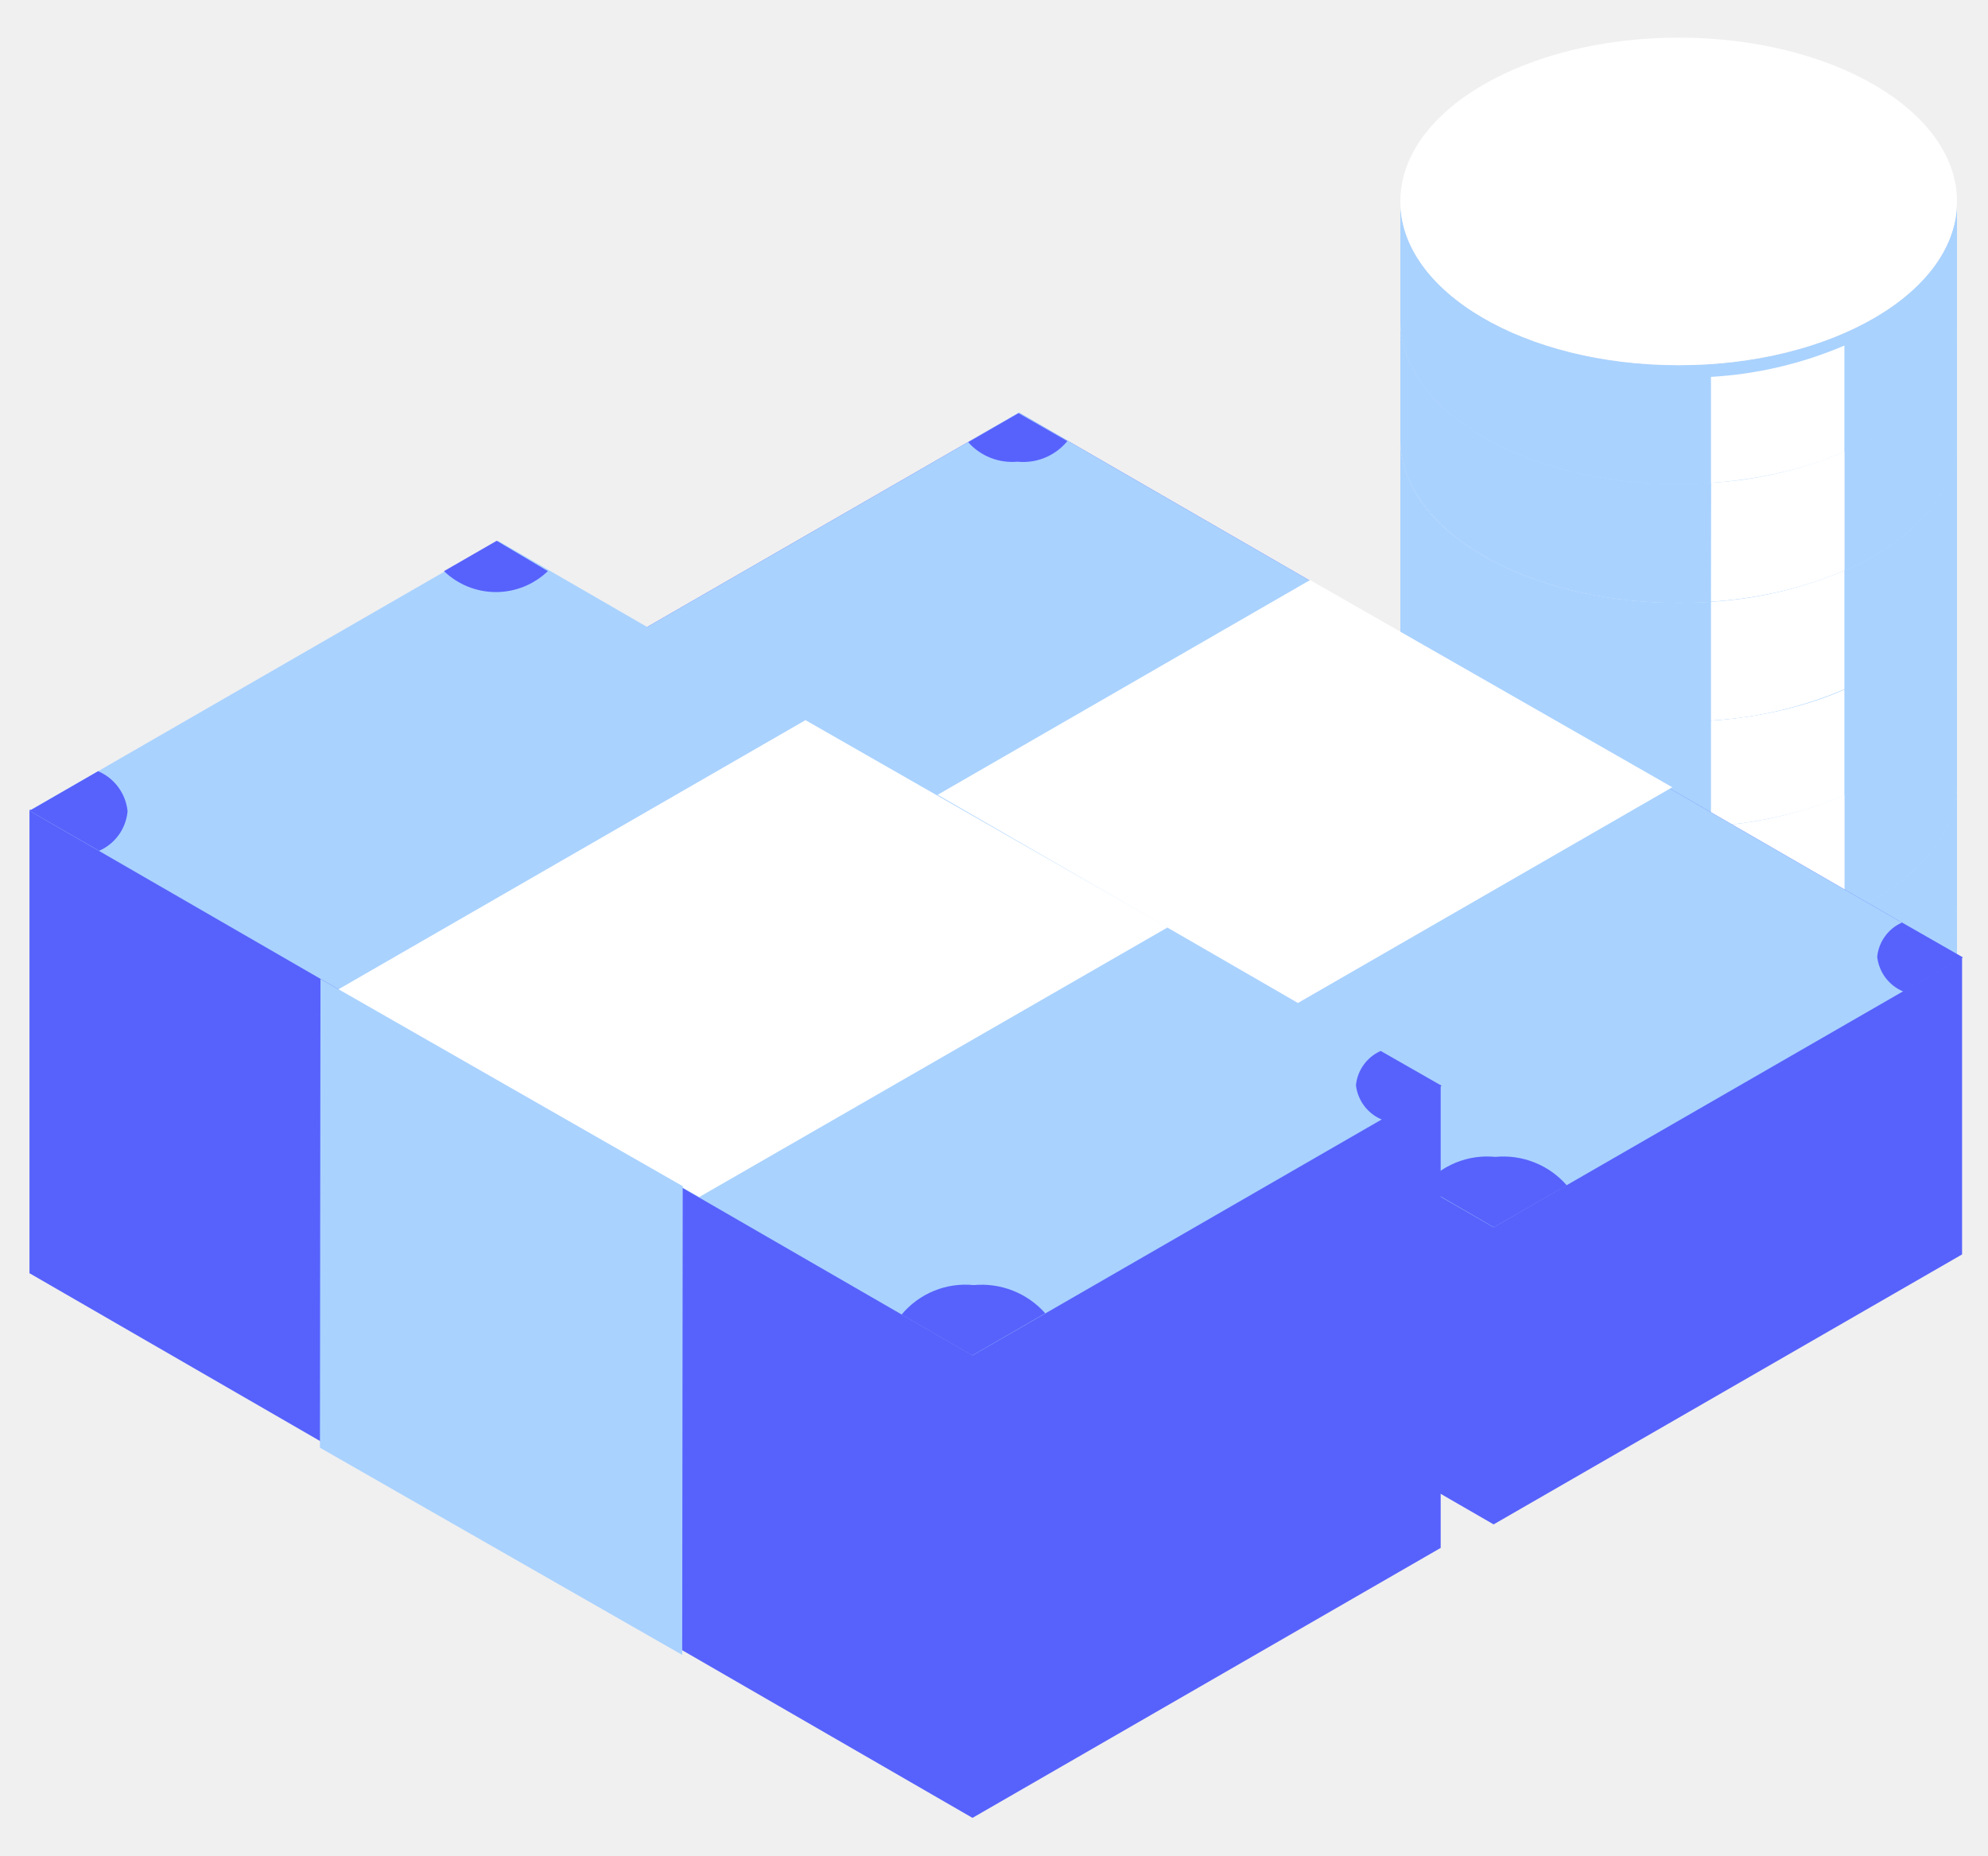
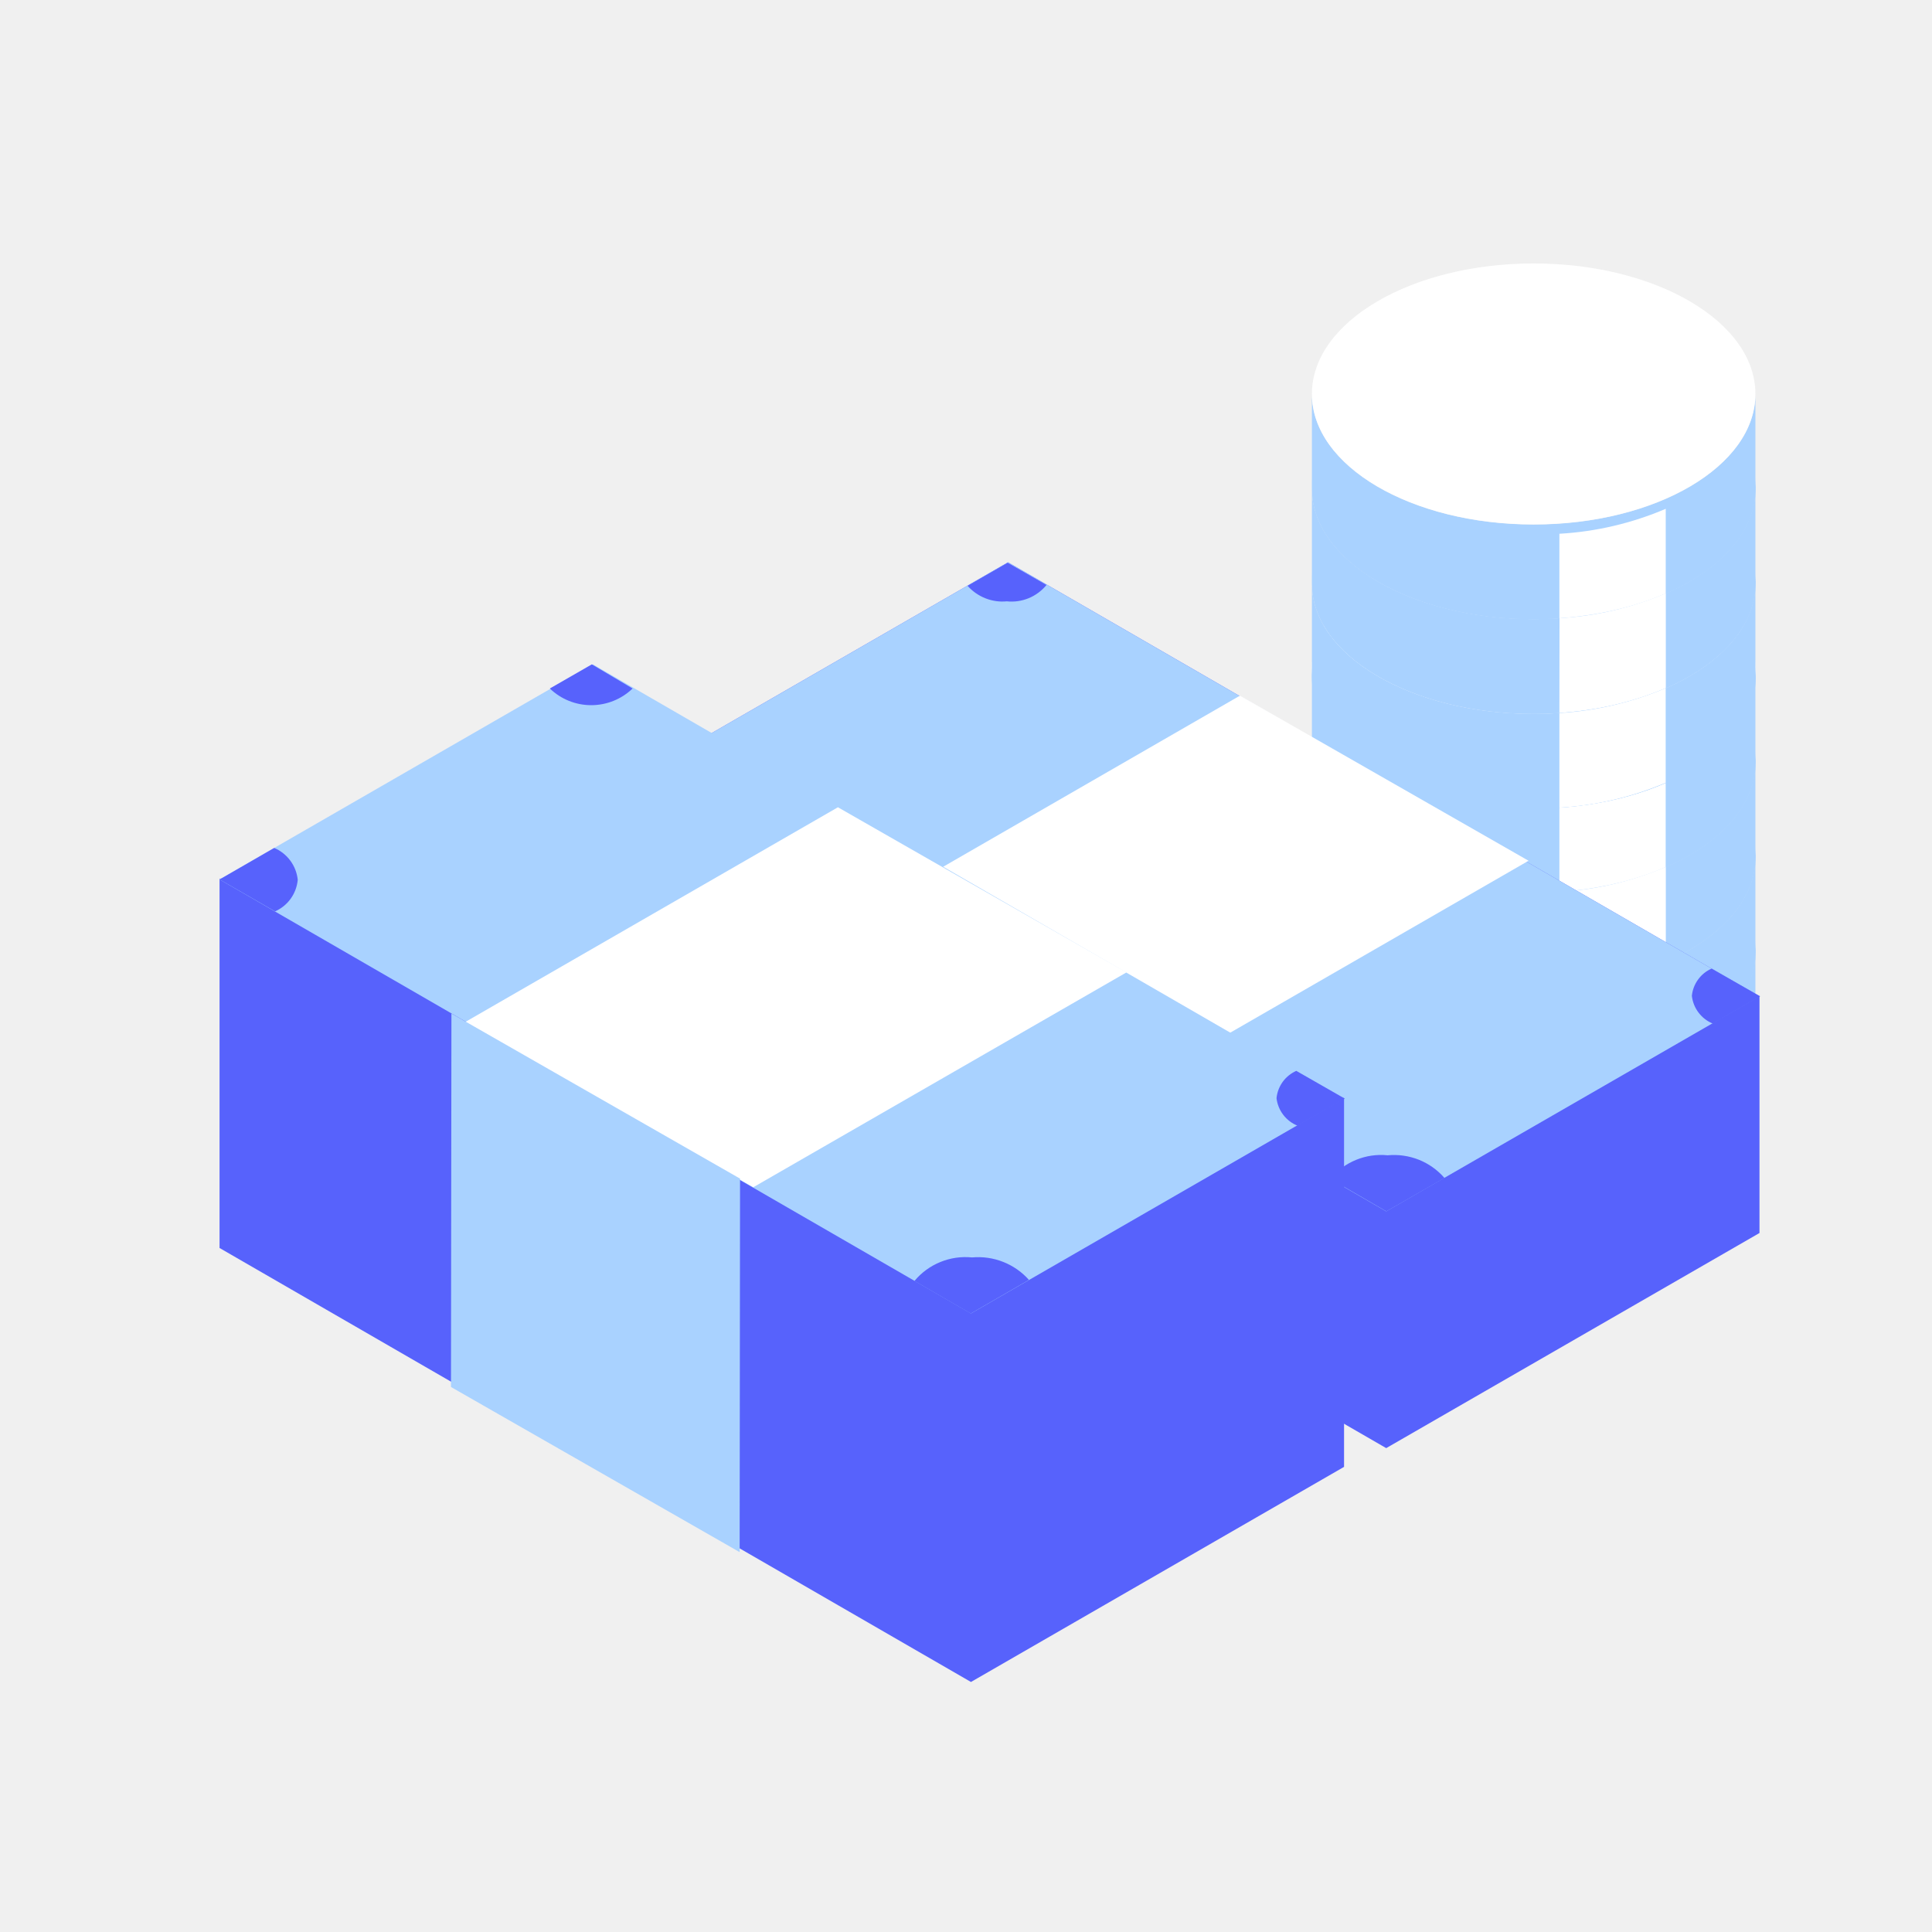
- <svg xmlns="http://www.w3.org/2000/svg" width="45" height="42" viewBox="0 0 45 42" fill="none">
-   <g clip-path="url(#clip0_332_24513)">
-     <path d="M31.698 12.335C31.698 14.381 34.52 16.041 37.998 16.041C41.476 16.041 44.298 14.381 44.298 12.335V15.026C44.298 17.072 41.476 18.732 37.998 18.732C34.52 18.732 31.698 17.072 31.698 15.026V12.335Z" fill="#A9D2FF" />
-     <path d="M38.005 18.41C34.527 18.41 31.705 16.75 31.705 14.7V15.026C31.705 17.072 34.527 18.732 38.005 18.732C41.483 18.732 44.304 17.072 44.304 15.026V14.692C44.297 16.75 41.475 18.41 38.005 18.41Z" fill="#A9D2FF" />
-     <path d="M38.729 18.998C39.769 18.936 40.79 18.696 41.749 18.29V15.596C40.791 16.005 39.769 16.245 38.729 16.304V18.998Z" fill="white" />
-     <path d="M31.698 15.019C31.698 17.069 34.52 18.729 37.998 18.729C41.476 18.729 44.298 17.069 44.298 15.019V17.713C44.298 19.759 41.476 21.419 37.998 21.419C34.52 21.419 31.698 19.759 31.698 17.713V15.019Z" fill="#A9D2FF" />
-     <path d="M38.005 21.094C34.527 21.094 31.705 19.433 31.705 17.387V17.713C31.705 19.759 34.527 21.42 38.005 21.42C41.483 21.42 44.304 19.759 44.304 17.713V17.387C44.297 19.433 41.475 21.094 38.005 21.094Z" fill="#A9D2FF" />
-     <path d="M38.729 21.393C39.77 21.332 40.792 21.094 41.753 20.689V17.994C40.795 18.403 39.773 18.643 38.733 18.702L38.729 21.393Z" fill="white" />
-     <path d="M31.698 17.713C31.698 19.759 34.52 21.419 37.998 21.419C41.476 21.419 44.298 19.759 44.298 17.713V20.404C44.298 22.45 41.476 24.11 37.998 24.11C34.52 24.11 31.698 22.45 31.698 20.404V17.713Z" fill="#A9D2FF" />
-     <path d="M38.005 23.788C34.527 23.788 31.705 22.128 31.705 20.078V20.404C31.705 22.45 34.527 24.11 38.005 24.11C41.483 24.11 44.304 22.45 44.304 20.404V20.078C44.297 22.128 41.475 23.788 38.005 23.788Z" fill="#A9D2FF" />
-     <path d="M38.729 24.084C39.769 24.023 40.791 23.783 41.749 23.375V20.689C40.79 21.095 39.769 21.334 38.729 21.397V24.084Z" fill="white" />
-     <path d="M31.698 20.396C31.698 22.446 34.52 24.106 37.998 24.106C41.476 24.106 44.298 22.446 44.298 20.396V23.09C44.298 25.137 41.476 26.797 37.998 26.797C34.52 26.797 31.698 25.137 31.698 23.09V20.396Z" fill="#A9D2FF" />
-     <path d="M38.005 26.475C34.527 26.475 31.705 24.815 31.705 22.765V23.091C31.705 25.137 34.527 26.797 38.005 26.797C41.483 26.797 44.304 25.137 44.304 23.091V22.765C44.297 24.811 41.475 26.475 38.005 26.475Z" fill="#A9D2FF" />
-     <path d="M38.729 26.771C39.769 26.708 40.79 26.468 41.749 26.062V23.372C40.79 23.778 39.769 24.017 38.729 24.08V26.771Z" fill="white" />
-     <path d="M37.998 16.038C41.477 16.038 44.298 14.378 44.298 12.331C44.298 10.284 41.477 8.625 37.998 8.625C34.519 8.625 31.698 10.284 31.698 12.331C31.698 14.378 34.519 16.038 37.998 16.038Z" fill="white" />
+ <svg xmlns="http://www.w3.org/2000/svg" width="44" height="44" viewBox="0 0 44 44" fill="none">
+   <g clip-path="url(#clip0_465_21338)">
+     <path d="M29.878 15.206C29.878 16.846 32.14 18.177 34.928 18.177C37.716 18.177 39.978 16.846 39.978 15.206V17.363C39.978 19.003 37.716 20.334 34.928 20.334C32.14 20.334 29.878 19.003 29.878 17.363V15.206Z" fill="#A9D2FF" />
+     <path d="M34.934 20.076C32.145 20.076 29.883 18.745 29.883 17.102V17.363C29.883 19.004 32.145 20.335 34.934 20.335C37.722 20.335 39.984 19.004 39.984 17.363V17.096C39.978 18.745 37.716 20.076 34.934 20.076Z" fill="#A9D2FF" />
+     <path d="M35.514 20.548C36.347 20.498 37.166 20.306 37.935 19.98V17.82C37.167 18.148 36.348 18.341 35.514 18.388V20.548Z" fill="white" />
+     <path d="M29.878 17.357C29.878 19.001 32.14 20.332 34.928 20.332C37.716 20.332 39.978 19.001 39.978 17.357V19.518C39.978 21.158 37.716 22.489 34.928 22.489C32.14 22.489 29.878 21.158 29.878 19.518V17.357Z" fill="#A9D2FF" />
+     <path d="M34.933 22.228C32.145 22.228 29.883 20.897 29.883 19.257V19.518C29.883 21.159 32.145 22.49 34.933 22.49C37.721 22.49 39.984 21.159 39.984 19.518V19.257C39.978 20.897 37.715 22.228 34.933 22.228Z" fill="#A9D2FF" />
+     <path d="M35.514 22.468C36.348 22.419 37.168 22.228 37.938 21.903V19.743C37.17 20.071 36.351 20.263 35.517 20.311L35.514 22.468Z" fill="white" />
+     <path d="M29.878 19.518C29.878 21.158 32.14 22.489 34.928 22.489C37.716 22.489 39.978 21.158 39.978 19.518V21.675C39.978 23.315 37.716 24.646 34.928 24.646C32.14 24.646 29.878 23.315 29.878 21.675V19.518Z" fill="#A9D2FF" />
+     <path d="M34.933 24.388C32.145 24.388 29.883 23.057 29.883 21.414V21.675C29.883 23.316 32.145 24.647 34.933 24.647C37.721 24.647 39.984 23.316 39.984 21.675V21.414C39.978 23.057 37.715 24.388 34.933 24.388Z" fill="#A9D2FF" />
+     <path d="M35.514 24.625C36.348 24.576 37.167 24.384 37.935 24.057V21.903C37.166 22.228 36.347 22.42 35.514 22.47V24.625Z" fill="white" />
+     <path d="M29.878 21.668C29.878 23.312 32.14 24.643 34.928 24.643C37.716 24.643 39.978 23.312 39.978 21.668V23.828C39.978 25.469 37.716 26.8 34.928 26.8C32.14 26.8 29.878 25.469 29.878 23.828V21.668Z" fill="#A9D2FF" />
+     <path d="M34.933 26.543C32.145 26.543 29.883 25.212 29.883 23.568V23.83C29.883 25.47 32.145 26.801 34.933 26.801C37.721 26.801 39.984 25.47 39.984 23.83V23.568C39.978 25.209 37.715 26.543 34.933 26.543Z" fill="#A9D2FF" />
+     <path d="M35.514 26.779C36.347 26.729 37.166 26.537 37.935 26.212V24.054C37.166 24.38 36.347 24.572 35.514 24.622V26.779Z" fill="white" />
+     <path d="M34.928 18.175C37.717 18.175 39.978 16.844 39.978 15.203C39.978 13.562 37.717 12.232 34.928 12.232C32.139 12.232 29.878 13.562 29.878 15.203C29.878 16.844 32.139 18.175 34.928 18.175Z" fill="white" />
  </g>
-   <g clip-path="url(#clip1_332_24513)">
-     <path d="M31.698 4.562C31.698 6.608 34.52 8.268 37.998 8.268C41.476 8.268 44.298 6.608 44.298 4.562V7.252C44.298 9.298 41.476 10.959 37.998 10.959C34.52 10.959 31.698 9.298 31.698 7.252V4.562Z" fill="#A9D2FF" />
-     <path d="M38.005 10.636C34.527 10.636 31.705 8.976 31.705 6.926V7.252C31.705 9.299 34.527 10.959 38.005 10.959C41.483 10.959 44.304 9.299 44.304 7.252V6.919C44.297 8.976 41.475 10.636 38.005 10.636Z" fill="#A9D2FF" />
-     <path d="M38.729 11.225C39.769 11.162 40.79 10.923 41.749 10.517V7.822C40.791 8.232 39.769 8.471 38.729 8.531V11.225Z" fill="white" />
-     <path d="M31.698 7.245C31.698 9.295 34.52 10.955 37.998 10.955C41.476 10.955 44.298 9.295 44.298 7.245V9.94C44.298 11.986 41.476 13.646 37.998 13.646C34.52 13.646 31.698 11.986 31.698 9.94V7.245Z" fill="#A9D2FF" />
-     <path d="M38.005 13.32C34.527 13.32 31.705 11.66 31.705 9.614V9.94C31.705 11.986 34.527 13.646 38.005 13.646C41.483 13.646 44.304 11.986 44.304 9.94V9.614C44.297 11.66 41.475 13.32 38.005 13.32Z" fill="#A9D2FF" />
-     <path d="M38.729 13.62C39.77 13.559 40.792 13.32 41.753 12.915V10.221C40.795 10.63 39.773 10.87 38.733 10.929L38.729 13.62Z" fill="white" />
-     <path d="M31.698 9.939C31.698 11.986 34.52 13.646 37.998 13.646C41.476 13.646 44.298 11.986 44.298 9.939V12.63C44.298 14.676 41.476 16.337 37.998 16.337C34.52 16.337 31.698 14.676 31.698 12.63V9.939Z" fill="#A9D2FF" />
-     <path d="M38.005 16.014C34.527 16.014 31.705 14.354 31.705 12.304V12.63C31.705 14.676 34.527 16.337 38.005 16.337C41.483 16.337 44.304 14.676 44.304 12.63V12.304C44.297 14.354 41.475 16.014 38.005 16.014Z" fill="#A9D2FF" />
-     <path d="M38.729 16.31C39.769 16.249 40.791 16.01 41.749 15.602V12.915C40.79 13.321 39.769 13.561 38.729 13.623V16.31Z" fill="white" />
-     <path d="M37.998 8.264C41.477 8.264 44.298 6.605 44.298 4.558C44.298 2.511 41.477 0.852 37.998 0.852C34.519 0.852 31.698 2.511 31.698 4.558C31.698 6.605 34.519 8.264 37.998 8.264Z" fill="white" />
+   <g clip-path="url(#clip1_465_21338)">
+     <path d="M29.878 8.975C29.878 10.615 32.14 11.946 34.928 11.946C37.716 11.946 39.978 10.615 39.978 8.975V11.132C39.978 12.772 37.716 14.103 34.928 14.103C32.14 14.103 29.878 12.772 29.878 11.132V8.975Z" fill="#A9D2FF" />
+     <path d="M34.934 13.844C32.146 13.844 29.883 12.513 29.883 10.87V11.131C29.883 12.772 32.146 14.103 34.934 14.103C37.722 14.103 39.984 12.772 39.984 11.131V10.864C39.978 12.513 37.716 13.844 34.934 13.844Z" fill="#A9D2FF" />
+     <path d="M35.514 14.316C36.348 14.266 37.166 14.074 37.936 13.748V11.588C37.167 11.916 36.348 12.109 35.514 12.156V14.316Z" fill="white" />
+     <path d="M29.878 11.126C29.878 12.769 32.14 14.1 34.928 14.1C37.716 14.1 39.978 12.769 39.978 11.126V13.286C39.978 14.926 37.716 16.257 34.928 16.257C32.14 16.257 29.878 14.926 29.878 13.286V11.126Z" fill="#A9D2FF" />
+     <path d="M34.934 15.995C32.145 15.995 29.883 14.665 29.883 13.024V13.286C29.883 14.926 32.145 16.257 34.934 16.257C37.722 16.257 39.984 14.926 39.984 13.286V13.024C39.978 14.665 37.716 15.995 34.934 15.995Z" fill="#A9D2FF" />
+     <path d="M35.514 16.236C36.348 16.187 37.168 15.996 37.938 15.671V13.511C37.17 13.839 36.351 14.031 35.517 14.079L35.514 16.236Z" fill="white" />
+     <path d="M29.878 13.286C29.878 14.927 32.14 16.258 34.928 16.258C37.716 16.258 39.978 14.927 39.978 13.286V15.443C39.978 17.084 37.716 18.415 34.928 18.415C32.14 18.415 29.878 17.084 29.878 15.443V13.286Z" fill="#A9D2FF" />
+     <path d="M34.934 18.156C32.145 18.156 29.883 16.825 29.883 15.181V15.443C29.883 17.083 32.145 18.414 34.934 18.414C37.722 18.414 39.984 17.083 39.984 15.443V15.181C39.978 16.825 37.716 18.156 34.934 18.156Z" fill="#A9D2FF" />
+     <path d="M35.514 18.394C36.348 18.345 37.167 18.153 37.935 17.826V15.672C37.166 15.997 36.347 16.189 35.514 16.24V18.394Z" fill="white" />
+     <path d="M34.928 11.943C37.717 11.943 39.978 10.612 39.978 8.971C39.978 7.33 37.717 6 34.928 6C32.139 6 29.878 7.33 29.878 8.971C29.878 10.612 32.139 11.943 34.928 11.943Z" fill="white" />
  </g>
-   <path d="M12.463 22.177L33.809 34.506L44.413 28.395V21.67L23.067 9.341L12.463 15.452V22.177Z" fill="#5762FC" />
-   <path d="M44.413 21.67L33.809 27.781L12.463 15.452L23.067 9.341L44.413 21.67Z" fill="#A9D2FF" />
-   <path d="M37.854 17.82L27.249 23.931L19.056 19.241L29.654 13.13L37.854 17.82Z" fill="white" />
-   <path d="M27.234 30.818L27.246 23.932L19.052 19.241L19.034 26.128L27.234 30.818Z" fill="white" />
-   <path d="M43.053 20.883C42.899 20.951 42.766 21.058 42.668 21.195C42.569 21.331 42.508 21.491 42.492 21.659C42.512 21.831 42.577 21.996 42.682 22.134C42.787 22.273 42.928 22.381 43.089 22.446L44.432 21.671L43.053 20.883Z" fill="#5762FC" />
-   <path d="M33.813 27.78L35.466 26.832C35.267 26.603 35.017 26.426 34.736 26.314C34.454 26.201 34.15 26.158 33.849 26.187C33.543 26.157 33.235 26.201 32.951 26.318C32.667 26.434 32.416 26.619 32.22 26.855L33.813 27.78Z" fill="#5762FC" />
-   <path d="M13.837 16.251C14.001 16.197 14.144 16.092 14.245 15.951C14.347 15.811 14.401 15.642 14.401 15.469C14.401 15.296 14.347 15.127 14.245 14.987C14.144 14.847 14.001 14.742 13.837 14.688L12.494 15.463L13.837 16.251Z" fill="#5762FC" />
-   <path d="M23.056 9.353L21.916 10.009C22.054 10.165 22.227 10.286 22.421 10.363C22.615 10.439 22.824 10.47 23.032 10.451C23.244 10.472 23.458 10.441 23.654 10.36C23.851 10.278 24.025 10.15 24.16 9.985L23.056 9.353Z" fill="#5762FC" />
-   <path d="M0.667 28.82L22.013 41.149L32.611 35.038V24.565L11.271 15.983L0.667 18.335V28.82Z" fill="#5762FC" />
-   <path d="M32.611 24.57L22.013 30.681L0.667 18.352L11.271 12.241L32.611 24.57Z" fill="#A9D2FF" />
-   <path d="M26.433 20.991L15.828 27.096L7.629 22.412L18.233 16.301L26.433 20.991Z" fill="white" />
-   <path d="M15.442 37.46L15.454 26.85L7.254 22.159L7.242 32.77L15.442 37.46Z" fill="#A9D2FF" />
-   <path d="M31.254 23.789C31.1 23.857 30.967 23.965 30.869 24.101C30.77 24.237 30.71 24.397 30.693 24.565C30.713 24.737 30.779 24.9 30.884 25.038C30.989 25.175 31.129 25.282 31.29 25.347L32.633 24.577L31.254 23.789Z" fill="#5762FC" />
-   <path d="M22.008 30.682L23.66 29.727C23.46 29.502 23.209 29.326 22.928 29.215C22.647 29.104 22.344 29.061 22.043 29.089C21.737 29.058 21.427 29.102 21.142 29.219C20.857 29.335 20.605 29.52 20.408 29.757L22.008 30.682Z" fill="#5762FC" />
-   <path d="M2.243 19.259C2.421 19.181 2.574 19.057 2.688 18.9C2.801 18.742 2.87 18.557 2.888 18.364C2.868 18.167 2.796 17.979 2.678 17.819C2.561 17.659 2.402 17.534 2.22 17.457L0.668 18.352L2.243 19.259Z" fill="#5762FC" />
-   <path d="M11.243 12.241L10.05 12.928C10.366 13.232 10.787 13.402 11.225 13.402C11.664 13.402 12.085 13.232 12.401 12.928L11.243 12.241Z" fill="#5762FC" />
+   <path d="M14.457 23.096L31.57 32.98L40.071 28.081V22.689L22.958 12.805L14.457 17.704V23.096Z" fill="#5762FC" />
+   <path d="M40.071 22.689L31.57 27.588L14.457 17.704L22.958 12.805L40.071 22.689Z" fill="#A9D2FF" />
+   <path d="M34.812 19.603L26.311 24.502L19.742 20.742L28.239 15.843L34.812 19.603Z" fill="white" />
+   <path d="M26.298 30.024L26.308 24.503L19.739 20.742L19.725 26.263L26.298 30.024Z" fill="white" />
+   <path d="M38.981 22.059C38.858 22.113 38.751 22.199 38.672 22.309C38.593 22.418 38.544 22.546 38.531 22.68C38.547 22.819 38.599 22.951 38.684 23.062C38.768 23.173 38.88 23.26 39.01 23.312L40.086 22.69L38.981 22.059Z" fill="#5762FC" />
+   <path d="M31.573 27.588L32.898 26.828C32.739 26.645 32.538 26.502 32.313 26.412C32.087 26.323 31.843 26.288 31.602 26.311C31.357 26.286 31.11 26.322 30.882 26.416C30.654 26.509 30.453 26.657 30.296 26.847L31.573 27.588Z" fill="#5762FC" />
+   <path d="M15.558 18.345C15.69 18.301 15.805 18.217 15.886 18.105C15.967 17.992 16.011 17.857 16.011 17.718C16.011 17.579 15.967 17.444 15.886 17.332C15.805 17.219 15.69 17.135 15.558 17.092L14.482 17.713L15.558 18.345Z" fill="#5762FC" />
+   <path d="M22.949 12.815L22.035 13.341C22.146 13.466 22.285 13.563 22.44 13.625C22.596 13.687 22.763 13.711 22.93 13.695C23.1 13.713 23.271 13.688 23.429 13.623C23.587 13.557 23.726 13.454 23.834 13.322L22.949 12.815Z" fill="#5762FC" />
+   <path d="M5 28.422L22.113 38.306L30.61 33.407V25.011L13.502 18.131L5 20.016V28.422Z" fill="#5762FC" />
+   <path d="M30.61 25.015L22.113 29.913L5 20.029L13.502 15.13L30.61 25.015Z" fill="#A9D2FF" />
+   <path d="M25.656 22.145L17.155 27.039L10.581 23.284L19.083 18.385L25.656 22.145Z" fill="white" />
+   <path d="M16.845 35.349L16.854 26.842L10.281 23.082L10.271 31.588L16.845 35.349Z" fill="#A9D2FF" />
+   <path d="M29.522 24.388C29.399 24.443 29.292 24.529 29.213 24.638C29.134 24.748 29.085 24.876 29.072 25.01C29.088 25.148 29.141 25.279 29.225 25.389C29.309 25.5 29.422 25.585 29.551 25.637L30.627 25.02L29.522 24.388Z" fill="#5762FC" />
+   <path d="M22.109 29.915L23.434 29.149C23.273 28.968 23.072 28.828 22.847 28.739C22.621 28.65 22.378 28.615 22.137 28.637C21.892 28.612 21.644 28.648 21.415 28.742C21.186 28.835 20.984 28.983 20.826 29.173L22.109 29.915Z" fill="#5762FC" />
+   <path d="M6.264 20.756C6.406 20.694 6.529 20.594 6.62 20.468C6.711 20.342 6.766 20.193 6.781 20.038C6.765 19.88 6.707 19.729 6.612 19.601C6.518 19.473 6.391 19.373 6.245 19.311L5.001 20.029L6.264 20.756Z" fill="#5762FC" />
+   <path d="M13.479 15.13L12.522 15.68C12.775 15.924 13.113 16.06 13.464 16.06C13.816 16.06 14.154 15.924 14.407 15.68L13.479 15.13Z" fill="#5762FC" />
  <defs>
-     <clipPath id="clip0_332_24513">
-       <rect width="12.599" height="18.172" fill="white" transform="translate(31.6982 8.625)" />
+     <clipPath id="clip0_465_21338">
+       <rect width="10.101" height="14.568" fill="white" transform="translate(29.8777 12.2319)" />
    </clipPath>
-     <clipPath id="clip1_332_24513">
-       <rect width="12.599" height="18.172" fill="white" transform="translate(31.6982 0.851562)" />
+     <clipPath id="clip1_465_21338">
+       <rect width="10.101" height="14.568" fill="white" transform="translate(29.8776 6)" />
    </clipPath>
  </defs>
</svg>
